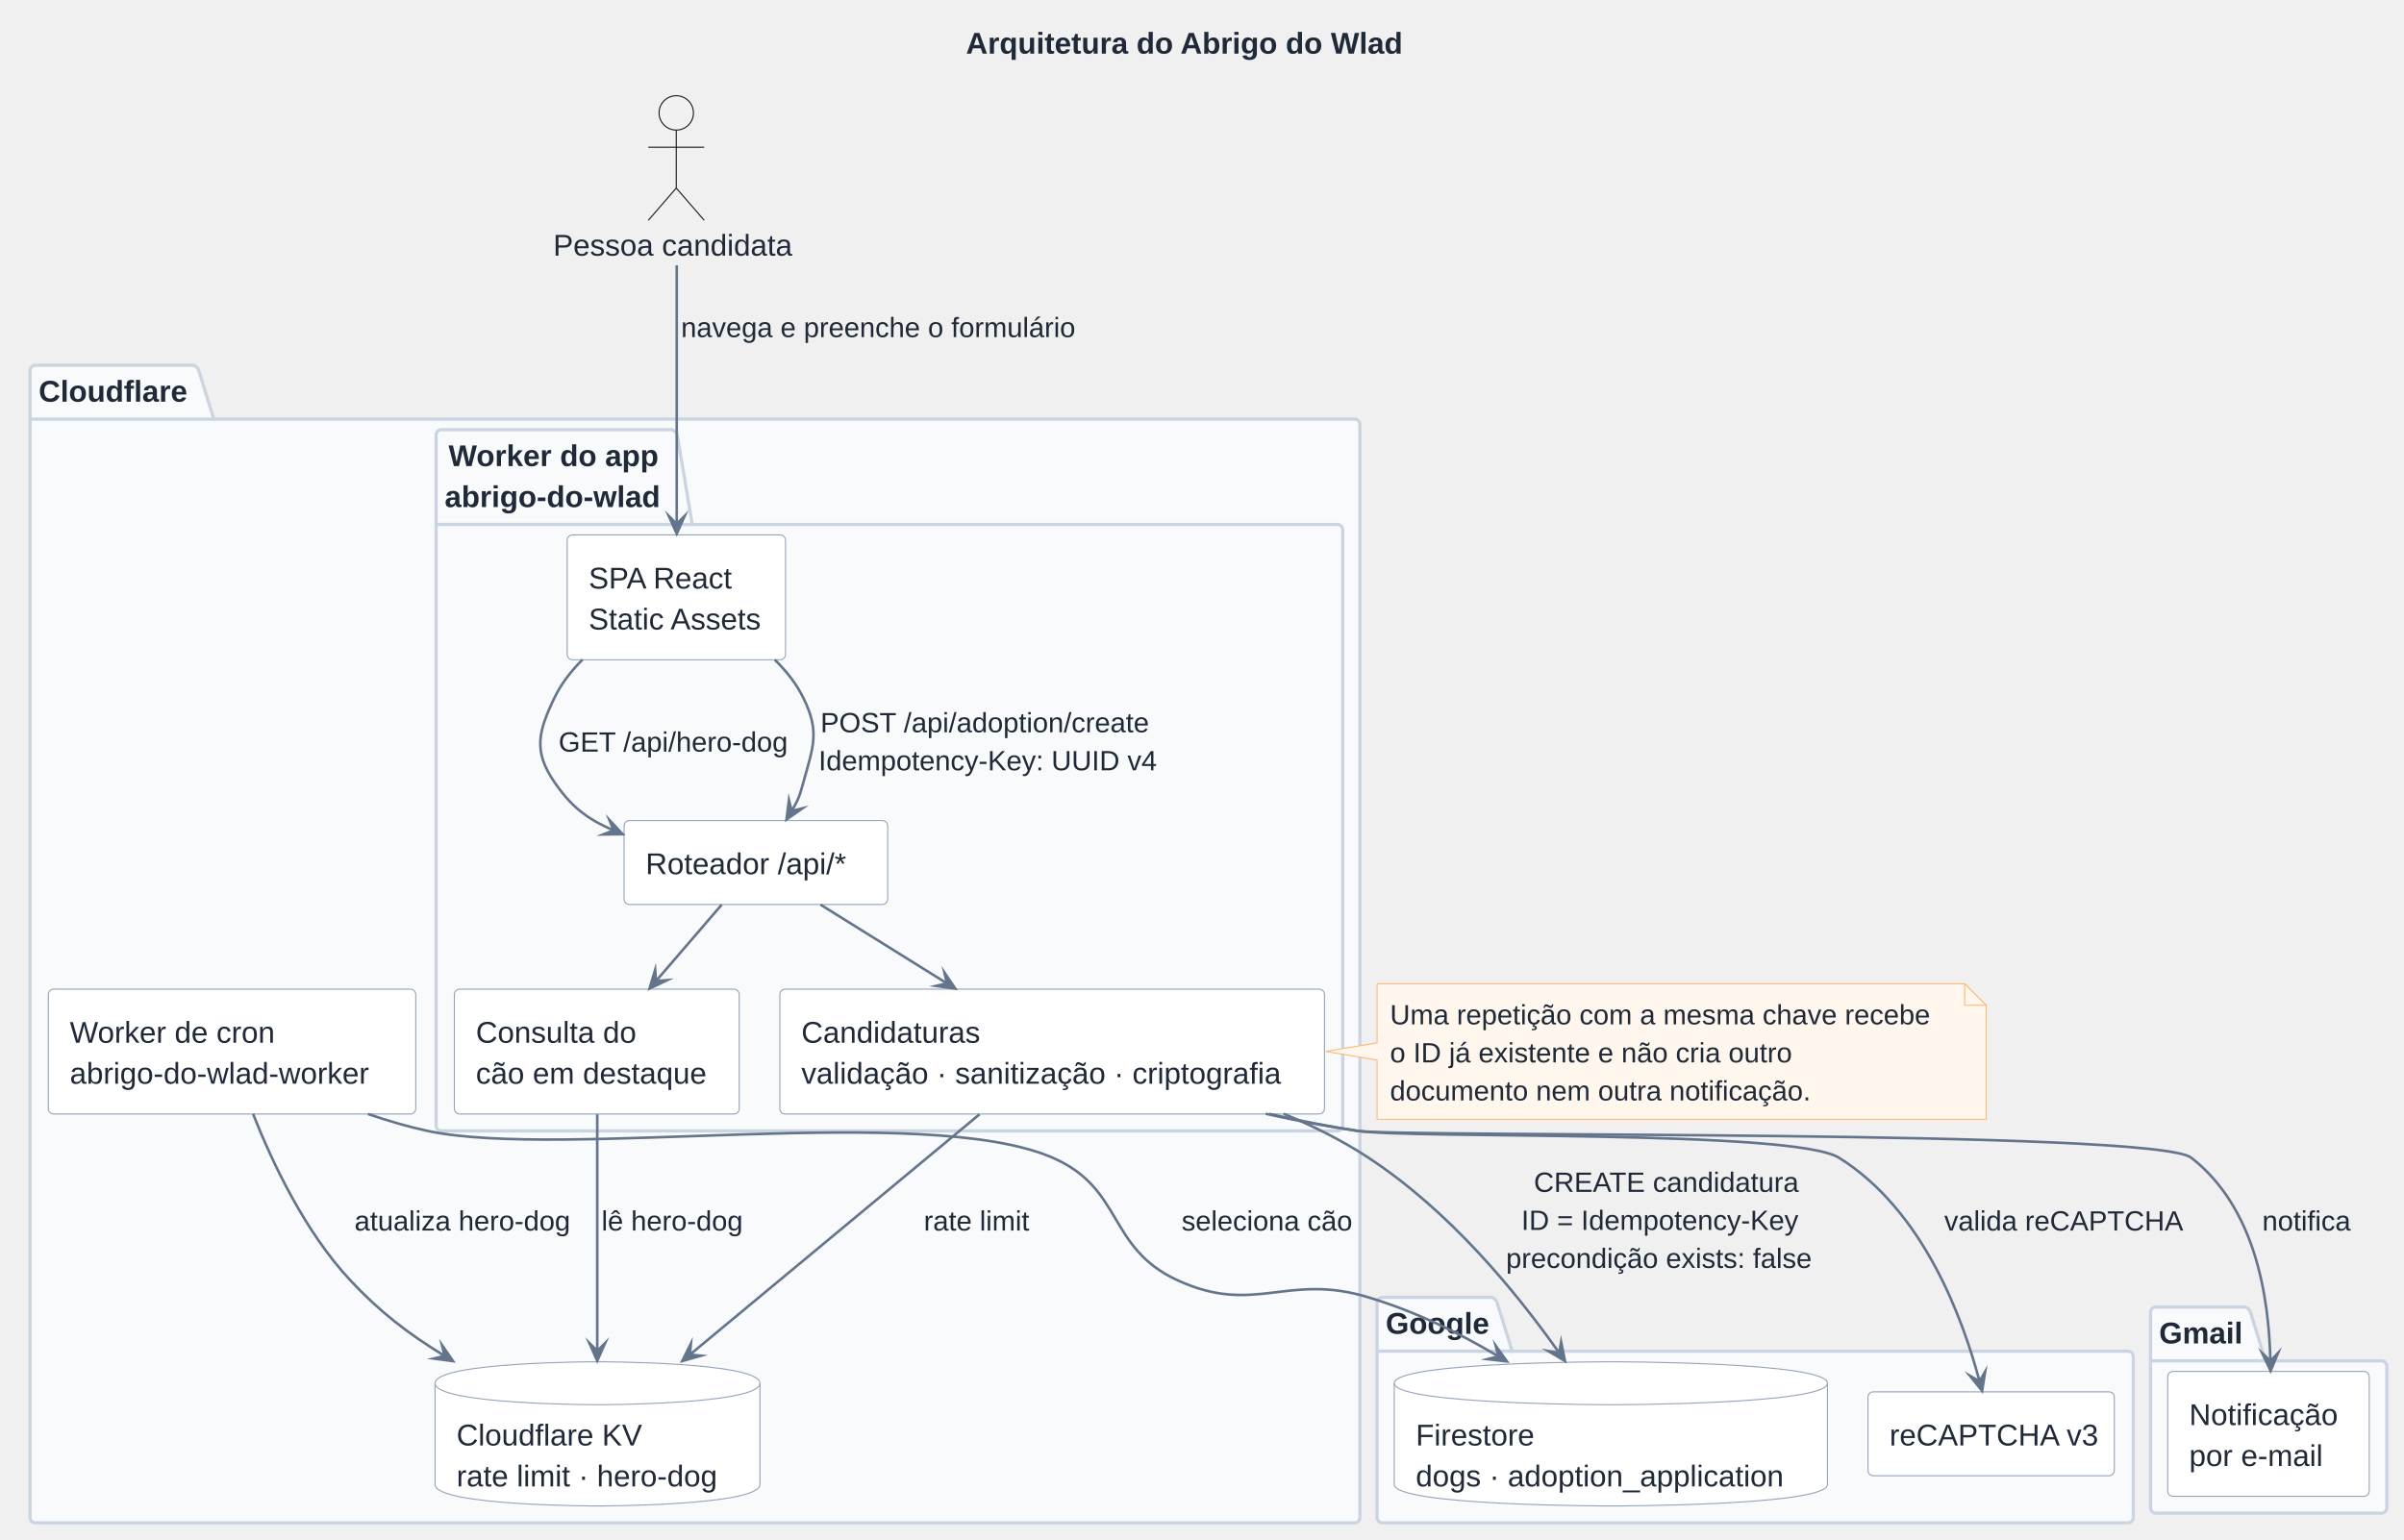
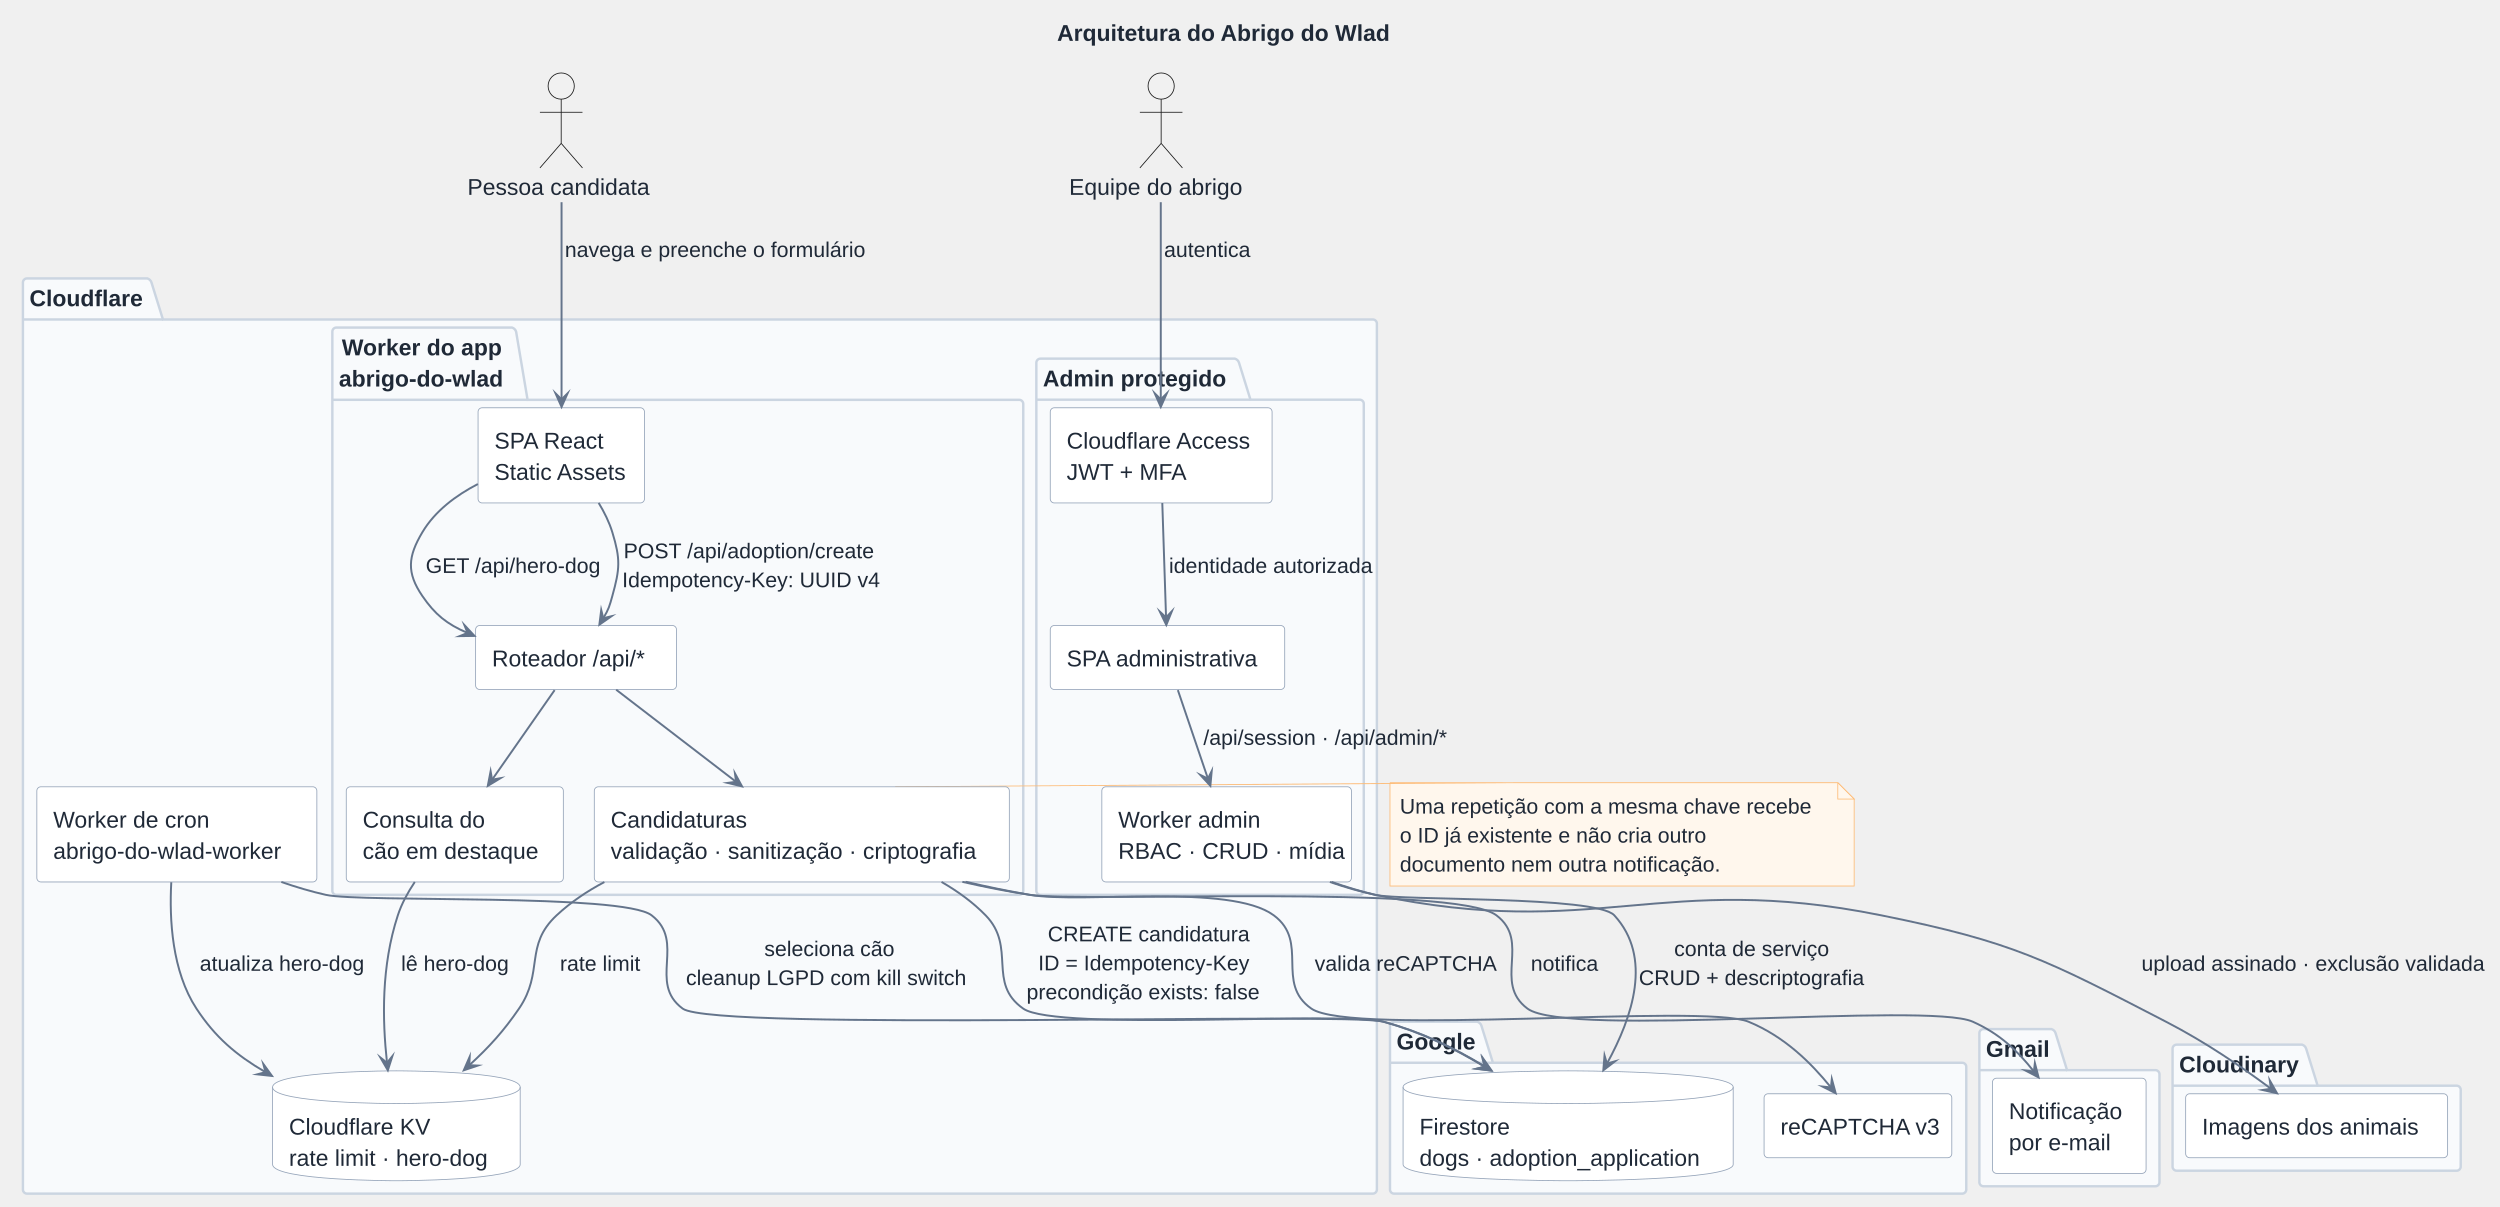
- <svg xmlns="http://www.w3.org/2000/svg" contentStyleType="text/css" data-diagram-type="DESCRIPTION" height="717px" preserveAspectRatio="none" style="width:1119px;height:717px;background:#FFFFFF;" version="1.1" viewBox="0 0 1119 717" width="1119px" zoomAndPan="magnify">
+ <svg xmlns="http://www.w3.org/2000/svg" contentStyleType="text/css" data-diagram-type="DESCRIPTION" height="737px" preserveAspectRatio="none" style="width:1527px;height:737px;background:#FFFFFF;" version="1.1" viewBox="0 0 1527 737" width="1527px" zoomAndPan="magnify">
  <defs />
  <g>
    <g class="title" data-source-line="2">
-       <text fill="#1F2937" font-family="Arial" font-size="14" font-weight="700" lengthAdjust="spacing" textLength="212.677" x="449.662" y="24.966">Arquitetura do Abrigo do Wlad</text>
-     </g>
-     <g class="cluster" data-qualified-name="cloudflare" data-source-line="22" id="ent0002">
-       <path d="M16.5,170.068 L90.027,170.068 A3.75,3.75 0 0 1 92.527,172.568 L99.527,195.136 L630.5,195.136 A2.5,2.5 0 0 1 633,197.636 L633,706.568 A2.5,2.5 0 0 1 630.5,709.068 L16.5,709.068 A2.5,2.5 0 0 1 14,706.568 L14,172.568 A2.5,2.5 0 0 1 16.5,170.068" fill="#F8FAFC" style="stroke:#CBD5E1;stroke-width:1.5;" />
+       <text fill="#1F2937" font-family="Arial" font-size="14" font-weight="700" lengthAdjust="spacing" textLength="212.677" x="645.662" y="24.966">Arquitetura do Abrigo do Wlad</text>
+     </g>
+     <g class="cluster" data-qualified-name="cloudflare" data-source-line="23" id="ent0003">
+       <path d="M16.5,170.068 L90.027,170.068 A3.75,3.75 0 0 1 92.527,172.568 L99.527,195.136 L838.5,195.136 A2.5,2.5 0 0 1 841,197.636 L841,726.568 A2.5,2.5 0 0 1 838.5,729.068 L16.5,729.068 A2.5,2.5 0 0 1 14,726.568 L14,172.568 A2.5,2.5 0 0 1 16.5,170.068" fill="#F8FAFC" style="stroke:#CBD5E1;stroke-width:1.5;" />
      <line style="stroke:#CBD5E1;stroke-width:1.5;" x1="14" x2="99.527" y1="195.136" y2="195.136" />
      <text fill="#1F2937" font-family="Arial" font-size="14" font-weight="700" lengthAdjust="spacing" textLength="72.527" x="18" y="187.034">Cloudflare</text>
    </g>
-     <g class="cluster" data-qualified-name="cloudflare.app_worker" data-source-line="23" id="ent0003">
-       <path d="M205.5,200.068 L312.739,200.068 A3.75,3.75 0 0 1 315.239,202.568 L322.239,244.204 L622.5,244.204 A2.5,2.5 0 0 1 625,246.704 L625,524.068 A2.5,2.5 0 0 1 622.5,526.568 L205.5,526.568 A2.5,2.5 0 0 1 203,524.068 L203,202.568 A2.5,2.5 0 0 1 205.5,200.068" fill="#F8FAFC" style="stroke:#CBD5E1;stroke-width:1.5;" />
+     <g class="cluster" data-qualified-name="cloudflare.app_worker" data-source-line="24" id="ent0004">
+       <path d="M205.5,200.068 L312.739,200.068 A3.75,3.75 0 0 1 315.239,202.568 L322.239,244.204 L622.5,244.204 A2.5,2.5 0 0 1 625,246.704 L625,544.068 A2.5,2.5 0 0 1 622.5,546.568 L205.5,546.568 A2.5,2.5 0 0 1 203,544.068 L203,202.568 A2.5,2.5 0 0 1 205.5,200.068" fill="#F8FAFC" style="stroke:#CBD5E1;stroke-width:1.5;" />
      <line style="stroke:#CBD5E1;stroke-width:1.5;" x1="203" x2="322.239" y1="244.204" y2="244.204" />
      <text fill="#1F2937" font-family="Arial" font-size="14" font-weight="700" lengthAdjust="spacing" textLength="102.672" x="208.783" y="217.034">Worker do app</text>
      <text fill="#1F2937" font-family="Arial" font-size="14" font-weight="700" lengthAdjust="spacing" textLength="106.239" x="207" y="236.102">abrigo-do-wlad</text>
    </g>
-     <g class="cluster" data-qualified-name="google" data-source-line="34" id="ent0010">
-       <path d="M643.5,604.068 L694.375,604.068 A3.75,3.75 0 0 1 696.875,606.568 L703.875,629.136 L990.5,629.136 A2.5,2.5 0 0 1 993,631.636 L993,706.568 A2.5,2.5 0 0 1 990.5,709.068 L643.5,709.068 A2.5,2.5 0 0 1 641,706.568 L641,606.568 A2.5,2.5 0 0 1 643.5,604.068" fill="#F8FAFC" style="stroke:#CBD5E1;stroke-width:1.5;" />
-       <line style="stroke:#CBD5E1;stroke-width:1.5;" x1="641" x2="703.875" y1="629.136" y2="629.136" />
-       <text fill="#1F2937" font-family="Arial" font-size="14" font-weight="700" lengthAdjust="spacing" textLength="49.875" x="645" y="621.034">Google</text>
-     </g>
-     <g class="cluster" data-qualified-name="gmail" data-source-line="39" id="ent0013">
-       <path d="M1003.5,608.568 L1045.047,608.568 A3.75,3.75 0 0 1 1047.547,611.068 L1054.547,633.636 L1108.5,633.636 A2.5,2.5 0 0 1 1111,636.136 L1111,702.068 A2.5,2.5 0 0 1 1108.5,704.568 L1003.5,704.568 A2.5,2.5 0 0 1 1001,702.068 L1001,611.068 A2.5,2.5 0 0 1 1003.5,608.568" fill="#F8FAFC" style="stroke:#CBD5E1;stroke-width:1.5;" />
-       <line style="stroke:#CBD5E1;stroke-width:1.5;" x1="1001" x2="1054.547" y1="633.636" y2="633.636" />
-       <text fill="#1F2937" font-family="Arial" font-size="14" font-weight="700" lengthAdjust="spacing" textLength="40.547" x="1005" y="625.534">Gmail</text>
+     <g class="cluster" data-qualified-name="cloudflare.admin_app" data-source-line="32" id="ent0010">
+       <path d="M635.5,219.068 L754.289,219.068 A3.75,3.75 0 0 1 756.789,221.568 L763.789,244.136 L830.5,244.136 A2.5,2.5 0 0 1 833,246.636 L833,544.068 A2.5,2.5 0 0 1 830.5,546.568 L635.5,546.568 A2.5,2.5 0 0 1 633,544.068 L633,221.568 A2.5,2.5 0 0 1 635.5,219.068" fill="#F8FAFC" style="stroke:#CBD5E1;stroke-width:1.5;" />
+       <line style="stroke:#CBD5E1;stroke-width:1.5;" x1="633" x2="763.789" y1="244.136" y2="244.136" />
+       <text fill="#1F2937" font-family="Arial" font-size="14" font-weight="700" lengthAdjust="spacing" textLength="117.789" x="637" y="236.034">Admin protegido</text>
+     </g>
+     <g class="cluster" data-qualified-name="google" data-source-line="40" id="ent0015">
+       <path d="M851.5,624.068 L902.375,624.068 A3.75,3.75 0 0 1 904.875,626.568 L911.875,649.136 L1198.5,649.136 A2.5,2.5 0 0 1 1201,651.636 L1201,726.568 A2.5,2.5 0 0 1 1198.5,729.068 L851.5,729.068 A2.5,2.5 0 0 1 849,726.568 L849,626.568 A2.5,2.5 0 0 1 851.5,624.068" fill="#F8FAFC" style="stroke:#CBD5E1;stroke-width:1.5;" />
+       <line style="stroke:#CBD5E1;stroke-width:1.5;" x1="849" x2="911.875" y1="649.136" y2="649.136" />
+       <text fill="#1F2937" font-family="Arial" font-size="14" font-weight="700" lengthAdjust="spacing" textLength="49.875" x="853" y="641.034">Google</text>
+     </g>
+     <g class="cluster" data-qualified-name="cloudinary" data-source-line="45" id="ent0018">
+       <path d="M1329.5,638.068 L1406.107,638.068 A3.75,3.75 0 0 1 1408.607,640.568 L1415.607,663.136 L1500.5,663.136 A2.5,2.5 0 0 1 1503,665.636 L1503,712.568 A2.5,2.5 0 0 1 1500.5,715.068 L1329.5,715.068 A2.5,2.5 0 0 1 1327,712.568 L1327,640.568 A2.5,2.5 0 0 1 1329.5,638.068" fill="#F8FAFC" style="stroke:#CBD5E1;stroke-width:1.5;" />
+       <line style="stroke:#CBD5E1;stroke-width:1.5;" x1="1327" x2="1415.607" y1="663.136" y2="663.136" />
+       <text fill="#1F2937" font-family="Arial" font-size="14" font-weight="700" lengthAdjust="spacing" textLength="75.607" x="1331" y="655.034">Cloudinary</text>
+     </g>
+     <g class="cluster" data-qualified-name="gmail" data-source-line="49" id="ent0020">
+       <path d="M1211.5,628.568 L1253.047,628.568 A3.75,3.75 0 0 1 1255.547,631.068 L1262.547,653.636 L1316.5,653.636 A2.5,2.5 0 0 1 1319,656.136 L1319,722.068 A2.5,2.5 0 0 1 1316.5,724.568 L1211.5,724.568 A2.5,2.5 0 0 1 1209,722.068 L1209,631.068 A2.5,2.5 0 0 1 1211.5,628.568" fill="#F8FAFC" style="stroke:#CBD5E1;stroke-width:1.5;" />
+       <line style="stroke:#CBD5E1;stroke-width:1.5;" x1="1209" x2="1262.547" y1="653.636" y2="653.636" />
+       <text fill="#1F2937" font-family="Arial" font-size="14" font-weight="700" lengthAdjust="spacing" textLength="40.547" x="1213" y="645.534">Gmail</text>
    </g>
    <g class="entity" data-qualified-name="candidate" data-source-line="20" id="ent0001">
-       <ellipse cx="314.781" cy="52.568" fill="#F1F1F1" rx="8" ry="8" style="stroke:#181818;stroke-width:0.5;" />
-       <path d="M314.781,60.568 L314.781,87.568 M301.781,68.568 L327.781,68.568 M314.781,87.568 L301.781,102.568 M314.781,87.568 L327.781,102.568" fill="none" style="stroke:#181818;stroke-width:0.5;" />
-       <text fill="#1F2937" font-family="Arial" font-size="14" lengthAdjust="spacing" textLength="114.562" x="257.5" y="119.034">Pessoa candidata</text>
-     </g>
-     <g class="entity" data-qualified-name="GMN27" data-source-line="59" id="ent0028">
-       <path d="M641,458.068 L641,485.568 L617.043,489.568 L641,493.568 L641,521.186 A0,0 0 0 0 641,521.186 L924.522,521.186 A0,0 0 0 0 924.522,521.186 L924.522,468.068 L914.522,458.068 L641,458.068 A0,0 0 0 0 641,458.068" fill="#FFF7ED" style="stroke:#FDBA74;stroke-width:0.5;" />
-       <path d="M914.522,458.068 L914.522,468.068 L924.522,468.068 L914.522,458.068" fill="#FFF7ED" style="stroke:#FDBA74;stroke-width:0.5;" />
-       <text fill="#1F2937" font-family="Arial" font-size="13" lengthAdjust="spacing" textLength="262.522" x="647" y="476.965">Uma repetição com a mesma chave recebe</text>
-       <text fill="#1F2937" font-family="Arial" font-size="13" lengthAdjust="spacing" textLength="198.549" x="647" y="494.671">o ID já existente e não cria outro</text>
-       <text fill="#1F2937" font-family="Arial" font-size="13" lengthAdjust="spacing" textLength="211.315" x="647" y="512.377">documento nem outra notificação.</text>
-     </g>
-     <g class="entity" data-qualified-name="cloudflare.cron" data-source-line="30" id="ent0008">
-       <rect fill="#FFFFFF" height="58.136" rx="2.5" ry="2.5" style="stroke:#94A3B8;stroke-width:0.5;" width="171.031" x="22.5" y="460.568" />
-       <text fill="#1F2937" font-family="Arial" font-size="14" lengthAdjust="spacing" textLength="101.836" x="32.5" y="485.534">Worker de cron</text>
-       <text fill="#1F2937" font-family="Arial" font-size="14" lengthAdjust="spacing" textLength="151.031" x="32.5" y="504.602">abrigo-do-wlad-worker</text>
-     </g>
-     <g class="entity" data-qualified-name="cloudflare.kv" data-source-line="31" id="ent0009">
-       <path d="M202.5,644.068 C202.5,634.068 278.118,634.068 278.118,634.068 C278.118,634.068 353.736,634.068 353.736,644.068 L353.736,691.204 C353.736,701.204 278.118,701.204 278.118,701.204 C278.118,701.204 202.5,701.204 202.5,691.204 L202.5,644.068" fill="#FFFFFF" style="stroke:#94A3B8;stroke-width:0.5;" />
-       <path d="M202.5,644.068 C202.5,654.068 278.118,654.068 278.118,654.068 C278.118,654.068 353.736,654.068 353.736,644.068" fill="none" style="stroke:#94A3B8;stroke-width:0.5;" />
-       <text fill="#1F2937" font-family="Arial" font-size="14" lengthAdjust="spacing" textLength="88.858" x="212.5" y="673.034">Cloudflare KV</text>
-       <text fill="#1F2937" font-family="Arial" font-size="14" lengthAdjust="spacing" textLength="131.236" x="212.5" y="692.102">rate limit · hero-dog</text>
-     </g>
-     <g class="entity" data-qualified-name="cloudflare.app_worker.spa" data-source-line="24" id="ent0004">
-       <rect fill="#FFFFFF" height="58.136" rx="2.5" ry="2.5" style="stroke:#94A3B8;stroke-width:0.5;" width="101.634" x="264" y="249.068" />
-       <text fill="#1F2937" font-family="Arial" font-size="14" lengthAdjust="spacing" textLength="64.974" x="274" y="274.034">SPA React</text>
-       <text fill="#1F2937" font-family="Arial" font-size="14" lengthAdjust="spacing" textLength="81.634" x="274" y="293.102">Static Assets</text>
-     </g>
-     <g class="entity" data-qualified-name="cloudflare.app_worker.router" data-source-line="25" id="ent0005">
+       <ellipse cx="342.781" cy="52.568" fill="#F1F1F1" rx="8" ry="8" style="stroke:#181818;stroke-width:0.5;" />
+       <path d="M342.781,60.568 L342.781,87.568 M329.781,68.568 L355.781,68.568 M342.781,87.568 L329.781,102.568 M342.781,87.568 L355.781,102.568" fill="none" style="stroke:#181818;stroke-width:0.5;" />
+       <text fill="#1F2937" font-family="Arial" font-size="14" lengthAdjust="spacing" textLength="114.562" x="285.5" y="119.034">Pessoa candidata</text>
+     </g>
+     <g class="entity" data-qualified-name="staff" data-source-line="21" id="ent0002">
+       <ellipse cx="709.231" cy="52.568" fill="#F1F1F1" rx="8" ry="8" style="stroke:#181818;stroke-width:0.5;" />
+       <path d="M709.231,60.568 L709.231,87.568 M696.231,68.568 L722.231,68.568 M709.231,87.568 L696.231,102.568 M709.231,87.568 L722.231,102.568" fill="none" style="stroke:#181818;stroke-width:0.5;" />
+       <text fill="#1F2937" font-family="Arial" font-size="14" lengthAdjust="spacing" textLength="112.462" x="653" y="119.034">Equipe do abrigo</text>
+     </g>
+     <g class="entity" data-qualified-name="GMN39" data-source-line="74" id="ent0040">
+       <path d="M849,478.068 L849,541.186 A0,0 0 0 0 849,541.186 L1132.522,541.186 A0,0 0 0 0 1132.522,541.186 L1132.522,488.068 L1122.522,478.068 L925.906,478.068 L546.754,480.567 L917.906,478.068 L849,478.068 A0,0 0 0 0 849,478.068" fill="#FFF7ED" style="stroke:#FDBA74;stroke-width:0.5;" />
+       <path d="M1122.522,478.068 L1122.522,488.068 L1132.522,488.068 L1122.522,478.068" fill="#FFF7ED" style="stroke:#FDBA74;stroke-width:0.5;" />
+       <text fill="#1F2937" font-family="Arial" font-size="13" lengthAdjust="spacing" textLength="262.522" x="855" y="496.965">Uma repetição com a mesma chave recebe</text>
+       <text fill="#1F2937" font-family="Arial" font-size="13" lengthAdjust="spacing" textLength="198.549" x="855" y="514.671">o ID já existente e não cria outro</text>
+       <text fill="#1F2937" font-family="Arial" font-size="13" lengthAdjust="spacing" textLength="211.315" x="855" y="532.377">documento nem outra notificação.</text>
+     </g>
+     <g class="entity" data-qualified-name="cloudflare.cron" data-source-line="31" id="ent0009">
+       <rect fill="#FFFFFF" height="58.136" rx="2.5" ry="2.5" style="stroke:#94A3B8;stroke-width:0.5;" width="171.031" x="22.5" y="480.568" />
+       <text fill="#1F2937" font-family="Arial" font-size="14" lengthAdjust="spacing" textLength="101.836" x="32.5" y="505.534">Worker de cron</text>
+       <text fill="#1F2937" font-family="Arial" font-size="14" lengthAdjust="spacing" textLength="151.031" x="32.5" y="524.602">abrigo-do-wlad-worker</text>
+     </g>
+     <g class="entity" data-qualified-name="cloudflare.kv" data-source-line="37" id="ent0014">
+       <path d="M166.5,664.068 C166.5,654.068 242.118,654.068 242.118,654.068 C242.118,654.068 317.736,654.068 317.736,664.068 L317.736,711.204 C317.736,721.204 242.118,721.204 242.118,721.204 C242.118,721.204 166.5,721.204 166.5,711.204 L166.5,664.068" fill="#FFFFFF" style="stroke:#94A3B8;stroke-width:0.5;" />
+       <path d="M166.5,664.068 C166.5,674.068 242.118,674.068 242.118,674.068 C242.118,674.068 317.736,674.068 317.736,664.068" fill="none" style="stroke:#94A3B8;stroke-width:0.5;" />
+       <text fill="#1F2937" font-family="Arial" font-size="14" lengthAdjust="spacing" textLength="88.858" x="176.5" y="693.034">Cloudflare KV</text>
+       <text fill="#1F2937" font-family="Arial" font-size="14" lengthAdjust="spacing" textLength="131.236" x="176.5" y="712.102">rate limit · hero-dog</text>
+     </g>
+     <g class="entity" data-qualified-name="cloudflare.app_worker.spa" data-source-line="25" id="ent0005">
+       <rect fill="#FFFFFF" height="58.136" rx="2.5" ry="2.5" style="stroke:#94A3B8;stroke-width:0.5;" width="101.634" x="292" y="249.068" />
+       <text fill="#1F2937" font-family="Arial" font-size="14" lengthAdjust="spacing" textLength="64.974" x="302" y="274.034">SPA React</text>
+       <text fill="#1F2937" font-family="Arial" font-size="14" lengthAdjust="spacing" textLength="81.634" x="302" y="293.102">Static Assets</text>
+     </g>
+     <g class="entity" data-qualified-name="cloudflare.app_worker.router" data-source-line="26" id="ent0006">
      <rect fill="#FFFFFF" height="39.068" rx="2.5" ry="2.5" style="stroke:#94A3B8;stroke-width:0.5;" width="122.69" x="290.5" y="382.068" />
      <text fill="#1F2937" font-family="Arial" font-size="14" lengthAdjust="spacing" textLength="102.69" x="300.5" y="407.034">Roteador /api/*</text>
    </g>
-     <g class="entity" data-qualified-name="cloudflare.app_worker.adoption" data-source-line="26" id="ent0006">
-       <rect fill="#FFFFFF" height="58.136" rx="2.5" ry="2.5" style="stroke:#94A3B8;stroke-width:0.5;" width="253.505" x="363" y="460.568" />
-       <text fill="#1F2937" font-family="Arial" font-size="14" lengthAdjust="spacing" textLength="88.088" x="373" y="485.534">Candidaturas</text>
-       <text fill="#1F2937" font-family="Arial" font-size="14" lengthAdjust="spacing" textLength="233.505" x="373" y="504.602">validação · sanitização · criptografia</text>
-     </g>
-     <g class="entity" data-qualified-name="cloudflare.app_worker.hero_api" data-source-line="27" id="ent0007">
-       <rect fill="#FFFFFF" height="58.136" rx="2.5" ry="2.5" style="stroke:#94A3B8;stroke-width:0.5;" width="132.588" x="211.5" y="460.568" />
-       <text fill="#1F2937" font-family="Arial" font-size="14" lengthAdjust="spacing" textLength="78.568" x="221.5" y="485.534">Consulta do</text>
-       <text fill="#1F2937" font-family="Arial" font-size="14" lengthAdjust="spacing" textLength="112.588" x="221.5" y="504.602">cão em destaque</text>
-     </g>
-     <g class="entity" data-qualified-name="google.recaptcha" data-source-line="35" id="ent0011">
-       <rect fill="#FFFFFF" height="39.068" rx="2.5" ry="2.5" style="stroke:#94A3B8;stroke-width:0.5;" width="114.654" x="869.5" y="648.068" />
-       <text fill="#1F2937" font-family="Arial" font-size="14" lengthAdjust="spacing" textLength="94.654" x="879.5" y="673.034">reCAPTCHA v3</text>
-     </g>
-     <g class="entity" data-qualified-name="google.firestore" data-source-line="36" id="ent0012">
-       <path d="M649,644.068 C649,634.068 749.818,634.068 749.818,634.068 C749.818,634.068 850.635,634.068 850.635,644.068 L850.635,691.204 C850.635,701.204 749.818,701.204 749.818,701.204 C749.818,701.204 649,701.204 649,691.204 L649,644.068" fill="#FFFFFF" style="stroke:#94A3B8;stroke-width:0.5;" />
-       <path d="M649,644.068 C649,654.068 749.818,654.068 749.818,654.068 C749.818,654.068 850.635,654.068 850.635,644.068" fill="none" style="stroke:#94A3B8;stroke-width:0.5;" />
-       <text fill="#1F2937" font-family="Arial" font-size="14" lengthAdjust="spacing" textLength="58.464" x="659" y="673.034">Firestore</text>
-       <text fill="#1F2937" font-family="Arial" font-size="14" lengthAdjust="spacing" textLength="181.635" x="659" y="692.102">dogs · adoption_application</text>
-     </g>
-     <g class="entity" data-qualified-name="gmail.email" data-source-line="40" id="ent0014">
-       <rect fill="#FFFFFF" height="58.136" rx="2.5" ry="2.5" style="stroke:#94A3B8;stroke-width:0.5;" width="93.822" x="1009" y="638.568" />
-       <text fill="#1F2937" font-family="Arial" font-size="14" lengthAdjust="spacing" textLength="73.822" x="1019" y="663.534">Notificação</text>
-       <text fill="#1F2937" font-family="Arial" font-size="14" lengthAdjust="spacing" textLength="67.074" x="1019" y="682.602">por e-mail</text>
-     </g>
-     <g class="link" data-entity-1="ent0001" data-entity-2="ent0004" data-link-type="dependency" id="lnk15">
-       <polygon fill="#64748B" points="315,248.787,319,239.787,315,243.787,311,239.787,315,248.787" style="stroke:#64748B;stroke-width:1;stroke-linejoin:miter;stroke-miterlimit:10;" />
-       <path d="M315,123.523 C315,160.656 315,210.678 315,243.787" fill="none" style="stroke:#64748B;stroke-width:1.2;" />
-       <text fill="#1F2937" font-family="Arial" font-size="13" lengthAdjust="spacing" textLength="196.066" x="317" y="156.965">navega e preenche o formulário</text>
-     </g>
-     <g class="link" data-entity-1="ent0004" data-entity-2="ent0005" data-link-type="dependency" id="lnk16">
+     <g class="entity" data-qualified-name="cloudflare.app_worker.adoption" data-source-line="27" id="ent0007">
+       <rect fill="#FFFFFF" height="58.136" rx="2.5" ry="2.5" style="stroke:#94A3B8;stroke-width:0.5;" width="253.505" x="363" y="480.568" />
+       <text fill="#1F2937" font-family="Arial" font-size="14" lengthAdjust="spacing" textLength="88.088" x="373" y="505.534">Candidaturas</text>
+       <text fill="#1F2937" font-family="Arial" font-size="14" lengthAdjust="spacing" textLength="233.505" x="373" y="524.602">validação · sanitização · criptografia</text>
+     </g>
+     <g class="entity" data-qualified-name="cloudflare.app_worker.hero_api" data-source-line="28" id="ent0008">
+       <rect fill="#FFFFFF" height="58.136" rx="2.5" ry="2.5" style="stroke:#94A3B8;stroke-width:0.5;" width="132.588" x="211.5" y="480.568" />
+       <text fill="#1F2937" font-family="Arial" font-size="14" lengthAdjust="spacing" textLength="78.568" x="221.5" y="505.534">Consulta do</text>
+       <text fill="#1F2937" font-family="Arial" font-size="14" lengthAdjust="spacing" textLength="112.588" x="221.5" y="524.602">cão em destaque</text>
+     </g>
+     <g class="entity" data-qualified-name="cloudflare.admin_app.access" data-source-line="33" id="ent0011">
+       <rect fill="#FFFFFF" height="58.136" rx="2.5" ry="2.5" style="stroke:#94A3B8;stroke-width:0.5;" width="135.486" x="641.5" y="249.068" />
+       <text fill="#1F2937" font-family="Arial" font-size="14" lengthAdjust="spacing" textLength="115.486" x="651.5" y="274.034">Cloudflare Access</text>
+       <text fill="#1F2937" font-family="Arial" font-size="14" lengthAdjust="spacing" textLength="68.824" x="651.5" y="293.102">JWT + MFA</text>
+     </g>
+     <g class="entity" data-qualified-name="cloudflare.admin_app.admin_spa" data-source-line="34" id="ent0012">
+       <rect fill="#FFFFFF" height="39.068" rx="2.5" ry="2.5" style="stroke:#94A3B8;stroke-width:0.5;" width="143.2" x="641.5" y="382.068" />
+       <text fill="#1F2937" font-family="Arial" font-size="14" lengthAdjust="spacing" textLength="123.2" x="651.5" y="407.034">SPA administrativa</text>
+     </g>
+     <g class="entity" data-qualified-name="cloudflare.admin_app.admin_worker" data-source-line="35" id="ent0013">
+       <rect fill="#FFFFFF" height="58.136" rx="2.5" ry="2.5" style="stroke:#94A3B8;stroke-width:0.5;" width="152.453" x="673" y="480.568" />
+       <text fill="#1F2937" font-family="Arial" font-size="14" lengthAdjust="spacing" textLength="93.884" x="683" y="505.534">Worker admin</text>
+       <text fill="#1F2937" font-family="Arial" font-size="14" lengthAdjust="spacing" textLength="132.453" x="683" y="524.602">RBAC · CRUD · mídia</text>
+     </g>
+     <g class="entity" data-qualified-name="google.recaptcha" data-source-line="41" id="ent0016">
+       <rect fill="#FFFFFF" height="39.068" rx="2.5" ry="2.5" style="stroke:#94A3B8;stroke-width:0.5;" width="114.654" x="1077.5" y="668.068" />
+       <text fill="#1F2937" font-family="Arial" font-size="14" lengthAdjust="spacing" textLength="94.654" x="1087.5" y="693.034">reCAPTCHA v3</text>
+     </g>
+     <g class="entity" data-qualified-name="google.firestore" data-source-line="42" id="ent0017">
+       <path d="M857,664.068 C857,654.068 957.818,654.068 957.818,654.068 C957.818,654.068 1058.635,654.068 1058.635,664.068 L1058.635,711.204 C1058.635,721.204 957.818,721.204 957.818,721.204 C957.818,721.204 857,721.204 857,711.204 L857,664.068" fill="#FFFFFF" style="stroke:#94A3B8;stroke-width:0.5;" />
+       <path d="M857,664.068 C857,674.068 957.818,674.068 957.818,674.068 C957.818,674.068 1058.635,674.068 1058.635,664.068" fill="none" style="stroke:#94A3B8;stroke-width:0.5;" />
+       <text fill="#1F2937" font-family="Arial" font-size="14" lengthAdjust="spacing" textLength="58.464" x="867" y="693.034">Firestore</text>
+       <text fill="#1F2937" font-family="Arial" font-size="14" lengthAdjust="spacing" textLength="181.635" x="867" y="712.102">dogs · adoption_application</text>
+     </g>
+     <g class="entity" data-qualified-name="cloudinary.images" data-source-line="46" id="ent0019">
+       <rect fill="#FFFFFF" height="39.068" rx="2.5" ry="2.5" style="stroke:#94A3B8;stroke-width:0.5;" width="160" x="1335" y="668.068" />
+       <text fill="#1F2937" font-family="Arial" font-size="14" lengthAdjust="spacing" textLength="140" x="1345" y="693.034">Imagens dos animais</text>
+     </g>
+     <g class="entity" data-qualified-name="gmail.email" data-source-line="50" id="ent0021">
+       <rect fill="#FFFFFF" height="58.136" rx="2.5" ry="2.5" style="stroke:#94A3B8;stroke-width:0.5;" width="93.822" x="1217" y="658.568" />
+       <text fill="#1F2937" font-family="Arial" font-size="14" lengthAdjust="spacing" textLength="73.822" x="1227" y="683.534">Notificação</text>
+       <text fill="#1F2937" font-family="Arial" font-size="14" lengthAdjust="spacing" textLength="67.074" x="1227" y="702.602">por e-mail</text>
+     </g>
+     <g class="link" data-entity-1="ent0001" data-entity-2="ent0005" data-link-type="dependency" id="lnk22">
+       <polygon fill="#64748B" points="343,248.787,347,239.787,343,243.787,339,239.787,343,248.787" style="stroke:#64748B;stroke-width:1;stroke-linejoin:miter;stroke-miterlimit:10;" />
+       <path d="M343,123.523 C343,160.656 343,210.678 343,243.787" fill="none" style="stroke:#64748B;stroke-width:1.2;" />
+       <text fill="#1F2937" font-family="Arial" font-size="13" lengthAdjust="spacing" textLength="196.066" x="345" y="156.965">navega e preenche o formulário</text>
+     </g>
+     <g class="link" data-entity-1="ent0002" data-entity-2="ent0011" data-link-type="dependency" id="lnk23">
+       <polygon fill="#64748B" points="709,248.787,713,239.787,709,243.787,705,239.787,709,248.787" style="stroke:#64748B;stroke-width:1;stroke-linejoin:miter;stroke-miterlimit:10;" />
+       <path d="M709,123.523 C709,160.656 709,210.678 709,243.787" fill="none" style="stroke:#64748B;stroke-width:1.2;" />
+       <text fill="#1F2937" font-family="Arial" font-size="13" lengthAdjust="spacing" textLength="56.966" x="711" y="156.965">autentica</text>
+     </g>
+     <g class="link" data-entity-1="ent0011" data-entity-2="ent0012" data-link-type="dependency" id="lnk24">
+       <polygon fill="#64748B" points="712.388,381.982,716.09,372.856,712.224,376.985,708.094,373.119,712.388,381.982" style="stroke:#64748B;stroke-width:1;stroke-linejoin:miter;stroke-miterlimit:10;" />
+       <path d="M709.928,307.248 C710.685,330.241 711.568,357.076 712.224,376.985" fill="none" style="stroke:#64748B;stroke-width:1.2;" />
+       <text fill="#1F2937" font-family="Arial" font-size="13" lengthAdjust="spacing" textLength="134.056" x="714" y="349.965">identidade autorizada</text>
+     </g>
+     <g class="link" data-entity-1="ent0012" data-entity-2="ent0013" data-link-type="dependency" id="lnk25">
+       <polygon fill="#64748B" points="739.367,480.203,740.26,470.395,737.759,475.469,732.685,472.968,739.367,480.203" style="stroke:#64748B;stroke-width:1;stroke-linejoin:miter;stroke-miterlimit:10;" />
+       <path d="M719.436,421.519 C724.978,437.835 731.447,456.884 737.759,475.469" fill="none" style="stroke:#64748B;stroke-width:1.2;" />
+       <text fill="#1F2937" font-family="Arial" font-size="13" lengthAdjust="spacing" textLength="162.968" x="735" y="454.965">/api/session · /api/admin/*</text>
+     </g>
+     <g class="link" data-entity-1="ent0013" data-entity-2="ent0017" data-link-type="dependency" id="lnk26">
+       <polygon fill="#64748B" points="979.186,653.941,987.013,647.962,981.585,649.553,979.993,644.125,979.186,653.941" style="stroke:#64748B;stroke-width:1;stroke-linejoin:miter;stroke-miterlimit:10;" />
+       <path d="M813.379,538.688 C822.198,541.754 831.235,544.506 840,546.568 C855.849,550.297 974.989,547.074 986,559.068 C1009.526,584.694 997.171,621.042 981.585,649.553" fill="none" style="stroke:#64748B;stroke-width:1.2;" />
+       <text fill="#1F2937" font-family="Arial" font-size="13" lengthAdjust="spacing" textLength="99.203" x="1022.567" y="583.965">conta de serviço</text>
+       <text fill="#1F2937" font-family="Arial" font-size="13" lengthAdjust="spacing" textLength="142.337" x="1001" y="601.671">CRUD + descriptografia</text>
+     </g>
+     <g class="link" data-entity-1="ent0013" data-entity-2="ent0019" data-link-type="dependency" id="lnk27">
+       <polygon fill="#64748B" points="1391.007,667.915,1386.176,659.333,1386.996,664.93,1381.399,665.75,1391.007,667.915" style="stroke:#64748B;stroke-width:1;stroke-linejoin:miter;stroke-miterlimit:10;" />
+       <path d="M812.297,538.718 C821.444,541.868 830.858,544.633 840,546.568 C974.467,575.028 1014.266,531.9 1149,559.068 C1229.924,575.385 1249.666,586.158 1323,624.068 C1347.357,636.659 1368.988,651.527 1386.996,664.93" fill="none" style="stroke:#64748B;stroke-width:1.2;" />
+       <text fill="#1F2937" font-family="Arial" font-size="13" lengthAdjust="spacing" textLength="218.231" x="1308" y="592.965">upload assinado · exclusão validada</text>
+     </g>
+     <g class="link" data-entity-1="ent0005" data-entity-2="ent0006" data-link-type="dependency" id="lnk28">
      <polygon fill="#64748B" points="290.048,388.512,283.345,381.296,285.45,386.546,280.2,388.652,290.048,388.512" style="stroke:#64748B;stroke-width:1;stroke-linejoin:miter;stroke-miterlimit:10;" />
-       <path d="M271.16,307.112 C265.846,312.413 261.181,318.414 258,325.068 C250.525,340.707 248.21,349.764 258,364.068 C265.713,375.336 272.854,381.161 285.45,386.546" fill="none" style="stroke:#64748B;stroke-width:1.2;" />
+       <path d="M291.881,295.645 C278.531,302.558 265.73,312.095 258,325.068 C249.127,339.958 248.21,349.764 258,364.068 C265.713,375.336 272.854,381.161 285.45,386.546" fill="none" style="stroke:#64748B;stroke-width:1.2;" />
      <text fill="#1F2937" font-family="Arial" font-size="13" lengthAdjust="spacing" textLength="112.255" x="260" y="349.965">GET /api/hero-dog</text>
    </g>
-     <g class="link" data-entity-1="ent0005" data-entity-2="ent0007" data-link-type="dependency" id="lnk17">
-       <polygon fill="#64748B" points="302.186,460.46,311.088,456.247,305.447,456.67,305.024,451.029,302.186,460.46" style="stroke:#64748B;stroke-width:1;stroke-linejoin:miter;stroke-miterlimit:10;" />
-       <path d="M335.943,421.229 C326.081,432.69 316.521,443.8 305.447,456.67" fill="none" style="stroke:#64748B;stroke-width:1.2;" />
-     </g>
-     <g class="link" data-entity-1="ent0007" data-entity-2="ent0009" data-link-type="dependency" id="lnk18">
-       <polygon fill="#64748B" points="278,633.871,282,624.871,278,628.871,274,624.871,278,633.871" style="stroke:#64748B;stroke-width:1;stroke-linejoin:miter;stroke-miterlimit:10;" />
-       <path d="M278,518.845 C278,550.231 278,595.808 278,628.871" fill="none" style="stroke:#64748B;stroke-width:1.2;" />
-       <text fill="#1F2937" font-family="Arial" font-size="13" lengthAdjust="spacing" textLength="70.707" x="280" y="572.965">lê hero-dog</text>
-     </g>
-     <g class="link" data-entity-1="ent0004" data-entity-2="ent0005" data-link-type="dependency" id="lnk19">
+     <g class="link" data-entity-1="ent0006" data-entity-2="ent0008" data-link-type="dependency" id="lnk29">
+       <polygon fill="#64748B" points="297.802,480.203,306.233,475.113,300.664,476.103,299.674,470.534,297.802,480.203" style="stroke:#64748B;stroke-width:1;stroke-linejoin:miter;stroke-miterlimit:10;" />
+       <path d="M338.77,421.519 C327.38,437.835 313.638,457.518 300.664,476.103" fill="none" style="stroke:#64748B;stroke-width:1.2;" />
+     </g>
+     <g class="link" data-entity-1="ent0008" data-entity-2="ent0014" data-link-type="dependency" id="lnk30">
+       <polygon fill="#64748B" points="236.911,653.995,239.916,644.615,236.371,649.024,231.962,645.479,236.911,653.995" style="stroke:#64748B;stroke-width:1;stroke-linejoin:miter;stroke-miterlimit:10;" />
+       <path d="M253.354,538.705 C249.113,545.018 245.327,551.963 243,559.068 C232.839,590.097 233.515,622.726 236.371,649.024" fill="none" style="stroke:#64748B;stroke-width:1.2;" />
+       <text fill="#1F2937" font-family="Arial" font-size="13" lengthAdjust="spacing" textLength="70.707" x="245" y="592.965">lê hero-dog</text>
+     </g>
+     <g class="link" data-entity-1="ent0005" data-entity-2="ent0006" data-link-type="dependency" id="lnk31">
      <polygon fill="#64748B" points="365.965,381.768,374.044,376.136,368.552,377.489,367.198,371.997,365.965,381.768" style="stroke:#64748B;stroke-width:1;stroke-linejoin:miter;stroke-miterlimit:10;" />
-       <path d="M360.638,307.182 C366.024,312.445 370.751,318.415 374,325.068 C381.606,340.643 378.644,347.368 374,364.068 C372.295,370.198 371.84,372.05 368.552,377.489" fill="none" style="stroke:#64748B;stroke-width:1.2;" />
-       <text fill="#1F2937" font-family="Arial" font-size="13" lengthAdjust="spacing" textLength="162.266" x="381.897" y="340.965">POST /api/adoption/create</text>
-       <text fill="#1F2937" font-family="Arial" font-size="13" lengthAdjust="spacing" textLength="164.06" x="381" y="358.671">Idempotency-Key: UUID v4</text>
-     </g>
-     <g class="link" data-entity-1="ent0005" data-entity-2="ent0006" data-link-type="dependency" id="lnk20">
-       <polygon fill="#64748B" points="444.897,460.46,439.375,452.306,440.654,457.816,435.143,459.095,444.897,460.46" style="stroke:#64748B;stroke-width:1;stroke-linejoin:miter;stroke-miterlimit:10;" />
-       <path d="M381.944,421.229 C400.335,432.69 420.002,444.946 440.654,457.816" fill="none" style="stroke:#64748B;stroke-width:1.2;" />
-     </g>
-     <g class="link" data-entity-1="ent0006" data-entity-2="ent0009" data-link-type="dependency" id="lnk21">
-       <polygon fill="#64748B" points="317.385,633.871,326.864,631.2,321.232,630.678,321.754,625.045,317.385,633.871" style="stroke:#64748B;stroke-width:1;stroke-linejoin:miter;stroke-miterlimit:10;" />
-       <path d="M455.938,518.845 C418.133,550.231 361.058,597.614 321.232,630.678" fill="none" style="stroke:#64748B;stroke-width:1.2;" />
-       <text fill="#1F2937" font-family="Arial" font-size="13" lengthAdjust="spacing" textLength="54.977" x="430" y="572.965">rate limit</text>
-     </g>
-     <g class="link" data-entity-1="ent0006" data-entity-2="ent0011" data-link-type="dependency" id="lnk22">
-       <polygon fill="#64748B" points="922.688,647.854,924.22,638.125,921.393,643.024,916.493,640.197,922.688,647.854" style="stroke:#64748B;stroke-width:1;stroke-linejoin:miter;stroke-miterlimit:10;" />
-       <path d="M590.74,518.64 C604.521,521.736 618.55,524.507 632,526.568 C656.64,530.343 834.87,525.843 856,539.068 C895.517,563.8 913.611,614.017 921.393,643.024" fill="none" style="stroke:#64748B;stroke-width:1.2;" />
-       <text fill="#1F2937" font-family="Arial" font-size="13" lengthAdjust="spacing" textLength="109.746" x="905" y="572.965">valida reCAPTCHA</text>
-     </g>
-     <g class="link" data-entity-1="ent0006" data-entity-2="ent0012" data-link-type="dependency" id="lnk23">
-       <polygon fill="#64748B" points="728.598,633.902,726.653,624.247,725.705,629.824,720.128,628.876,728.598,633.902" style="stroke:#64748B;stroke-width:1;stroke-linejoin:miter;stroke-miterlimit:10;" />
-       <path d="M597.496,518.601 C611.33,524.318 624.878,531.089 637,539.068 C675.047,564.112 705.318,601.086 725.705,629.824" fill="none" style="stroke:#64748B;stroke-width:1.2;" />
-       <text fill="#1F2937" font-family="Arial" font-size="13" lengthAdjust="spacing" textLength="123.266" x="713.974" y="554.965">CREATE candidatura</text>
-       <text fill="#1F2937" font-family="Arial" font-size="13" lengthAdjust="spacing" textLength="134.966" x="708.124" y="572.671">ID = Idempotency-Key</text>
-       <text fill="#1F2937" font-family="Arial" font-size="13" lengthAdjust="spacing" textLength="149.214" x="701" y="590.377">precondição exists: false</text>
-     </g>
-     <g class="link" data-entity-1="ent0006" data-entity-2="ent0014" data-link-type="dependency" id="lnk24">
-       <polygon fill="#64748B" points="1056.918,638.554,1060.702,629.462,1056.799,633.556,1052.705,629.652,1056.918,638.554" style="stroke:#64748B;stroke-width:1;stroke-linejoin:miter;stroke-miterlimit:10;" />
-       <path d="M589.152,518.595 C603.433,521.785 618.023,524.595 632,526.568 C653.355,529.583 1003.014,525.779 1020,539.068 C1049.89,562.453 1056.086,603.661 1056.799,633.556" fill="none" style="stroke:#64748B;stroke-width:1.2;" />
-       <text fill="#1F2937" font-family="Arial" font-size="13" lengthAdjust="spacing" textLength="45.305" x="1053" y="572.965">notifica</text>
-     </g>
-     <g class="link" data-entity-1="ent0008" data-entity-2="ent0012" data-link-type="dependency" id="lnk25">
-       <polygon fill="#64748B" points="701.649,634.022,695.937,625.999,697.345,631.478,691.866,632.886,701.649,634.022" style="stroke:#64748B;stroke-width:1;stroke-linejoin:miter;stroke-miterlimit:10;" />
-       <path d="M171.301,518.697 C180.448,521.85 189.861,524.622 199,526.568 C262.307,540.049 430.633,513.278 490,539.068 C523.15,553.468 515.196,580.897 548,596.068 C584.047,612.739 599.029,592.429 637,604.068 C659.399,610.934 678.036,620.064 697.345,631.478" fill="none" style="stroke:#64748B;stroke-width:1.2;" />
-       <text fill="#1F2937" font-family="Arial" font-size="13" lengthAdjust="spacing" textLength="81.809" x="550" y="572.965">seleciona cão</text>
-     </g>
-     <g class="link" data-entity-1="ent0008" data-entity-2="ent0009" data-link-type="dependency" id="lnk26">
-       <polygon fill="#64748B" points="211.09,633.89,205.505,625.778,206.827,631.278,201.327,632.6,211.09,633.89" style="stroke:#64748B;stroke-width:1;stroke-linejoin:miter;stroke-miterlimit:10;" />
-       <path d="M117.79,518.659 C126.818,541.516 142.006,573.564 163,596.068 C176.659,610.709 189.758,620.822 206.827,631.278" fill="none" style="stroke:#64748B;stroke-width:1.2;" />
-       <text fill="#1F2937" font-family="Arial" font-size="13" lengthAdjust="spacing" textLength="107.445" x="165" y="572.965">atualiza hero-dog</text>
+       <path d="M365.659,307.174 C369.093,312.805 372.115,318.897 374,325.068 C379.064,341.645 378.644,347.368 374,364.068 C372.295,370.198 371.84,372.05 368.552,377.489" fill="none" style="stroke:#64748B;stroke-width:1.2;" />
+       <text fill="#1F2937" font-family="Arial" font-size="13" lengthAdjust="spacing" textLength="162.266" x="380.897" y="340.965">POST /api/adoption/create</text>
+       <text fill="#1F2937" font-family="Arial" font-size="13" lengthAdjust="spacing" textLength="164.06" x="380" y="358.671">Idempotency-Key: UUID v4</text>
+     </g>
+     <g class="link" data-entity-1="ent0006" data-entity-2="ent0007" data-link-type="dependency" id="lnk32">
+       <polygon fill="#64748B" points="453.435,480.481,448.734,471.827,449.469,477.436,443.861,478.171,453.435,480.481" style="stroke:#64748B;stroke-width:1;stroke-linejoin:miter;stroke-miterlimit:10;" />
+       <path d="M376.354,421.275 C397.71,437.678 425.101,458.718 449.469,477.436" fill="none" style="stroke:#64748B;stroke-width:1.2;" />
+     </g>
+     <g class="link" data-entity-1="ent0007" data-entity-2="ent0014" data-link-type="dependency" id="lnk33">
+       <polygon fill="#64748B" points="283.086,653.904,292.423,650.77,286.771,650.525,287.017,644.873,283.086,653.904" style="stroke:#64748B;stroke-width:1;stroke-linejoin:miter;stroke-miterlimit:10;" />
+       <path d="M369.158,538.762 C358.561,544.351 348.611,551.046 340,559.068 C320.012,577.689 332.423,593.52 317,616.068 C307.617,629.785 298.839,639.461 286.771,650.525" fill="none" style="stroke:#64748B;stroke-width:1.2;" />
+       <text fill="#1F2937" font-family="Arial" font-size="13" lengthAdjust="spacing" textLength="54.977" x="342" y="592.965">rate limit</text>
+     </g>
+     <g class="link" data-entity-1="ent0007" data-entity-2="ent0016" data-link-type="dependency" id="lnk34">
+       <polygon fill="#64748B" points="1121.401,667.965,1118.83,658.457,1118.248,664.084,1112.621,663.503,1121.401,667.965" style="stroke:#64748B;stroke-width:1;stroke-linejoin:miter;stroke-miterlimit:10;" />
+       <path d="M589.78,538.572 C602.899,541.617 616.221,544.393 629,546.568 C661.756,552.142 751.259,539.345 778,559.068 C799.985,575.283 778.587,600.449 801,616.068 C825.351,633.037 1040.552,612.775 1068,624.068 C1090.066,633.146 1106.123,649.163 1118.248,664.084" fill="none" style="stroke:#64748B;stroke-width:1.2;" />
+       <text fill="#1F2937" font-family="Arial" font-size="13" lengthAdjust="spacing" textLength="109.746" x="803" y="592.965">valida reCAPTCHA</text>
+     </g>
+     <g class="link" data-entity-1="ent0007" data-entity-2="ent0017" data-link-type="dependency" id="lnk35">
+       <polygon fill="#64748B" points="910.936,654.053,905.278,645.991,906.649,651.48,901.161,652.851,910.936,654.053" style="stroke:#64748B;stroke-width:1;stroke-linejoin:miter;stroke-miterlimit:10;" />
+       <path d="M575.078,538.687 C584.942,544.366 594.233,551.104 602,559.068 C621.072,578.626 602.637,600.378 625,616.068 C645.024,630.117 821.431,617.525 845,624.068 C868.006,630.454 887.14,639.771 906.649,651.48" fill="none" style="stroke:#64748B;stroke-width:1.2;" />
+       <text fill="#1F2937" font-family="Arial" font-size="13" lengthAdjust="spacing" textLength="123.266" x="639.974" y="574.965">CREATE candidatura</text>
+       <text fill="#1F2937" font-family="Arial" font-size="13" lengthAdjust="spacing" textLength="134.966" x="634.124" y="592.671">ID = Idempotency-Key</text>
+       <text fill="#1F2937" font-family="Arial" font-size="13" lengthAdjust="spacing" textLength="149.214" x="627" y="610.377">precondição exists: false</text>
+     </g>
+     <g class="link" data-entity-1="ent0007" data-entity-2="ent0021" data-link-type="dependency" id="lnk36">
+       <polygon fill="#64748B" points="1245.313,658.273,1242.864,648.734,1242.21,654.353,1236.591,653.698,1245.313,658.273" style="stroke:#64748B;stroke-width:1;stroke-linejoin:miter;stroke-miterlimit:10;" />
+       <path d="M587.81,538.629 C601.549,541.769 615.564,544.556 629,546.568 C660.348,551.262 888.698,539.975 914,559.068 C935.316,575.153 911.569,600.137 933,616.068 C957.266,634.106 1177.415,611.689 1205,624.068 C1221.2,631.338 1231.986,641.433 1242.21,654.353" fill="none" style="stroke:#64748B;stroke-width:1.2;" />
+       <text fill="#1F2937" font-family="Arial" font-size="13" lengthAdjust="spacing" textLength="45.305" x="935" y="592.965">notifica</text>
+     </g>
+     <g class="link" data-entity-1="ent0009" data-entity-2="ent0017" data-link-type="dependency" id="lnk37">
+       <polygon fill="#64748B" points="911.268,654.01,905.626,645.937,906.986,651.428,901.495,652.788,911.268,654.01" style="stroke:#64748B;stroke-width:1;stroke-linejoin:miter;stroke-miterlimit:10;" />
+       <path d="M171.836,538.703 C180.821,541.81 190.046,544.568 199,546.568 C220.622,551.397 380.442,545.557 398,559.068 C419.163,575.354 395.484,600.252 417,616.068 C436.162,630.153 822.029,617.909 845,624.068 C868.17,630.28 887.43,639.636 906.986,651.428" fill="none" style="stroke:#64748B;stroke-width:1.2;" />
+       <text fill="#1F2937" font-family="Arial" font-size="13" lengthAdjust="spacing" textLength="81.809" x="466.827" y="583.965">seleciona cão</text>
+       <text fill="#1F2937" font-family="Arial" font-size="13" lengthAdjust="spacing" textLength="177.463" x="419" y="601.671">cleanup LGPD com kill switch</text>
+     </g>
+     <g class="link" data-entity-1="ent0009" data-entity-2="ent0014" data-link-type="dependency" id="lnk38">
+       <polygon fill="#64748B" points="166.354,657.32,160.587,649.336,162.032,654.805,156.564,656.251,166.354,657.32" style="stroke:#64748B;stroke-width:1;stroke-linejoin:miter;stroke-miterlimit:10;" />
+       <path d="M104.622,538.871 C103.373,561.552 105.048,593.248 120,616.068 C131.329,633.358 144.149,644.401 162.032,654.805" fill="none" style="stroke:#64748B;stroke-width:1.2;" />
+       <text fill="#1F2937" font-family="Arial" font-size="13" lengthAdjust="spacing" textLength="107.445" x="122" y="592.965">atualiza hero-dog</text>
    </g>
  </g>
</svg>
